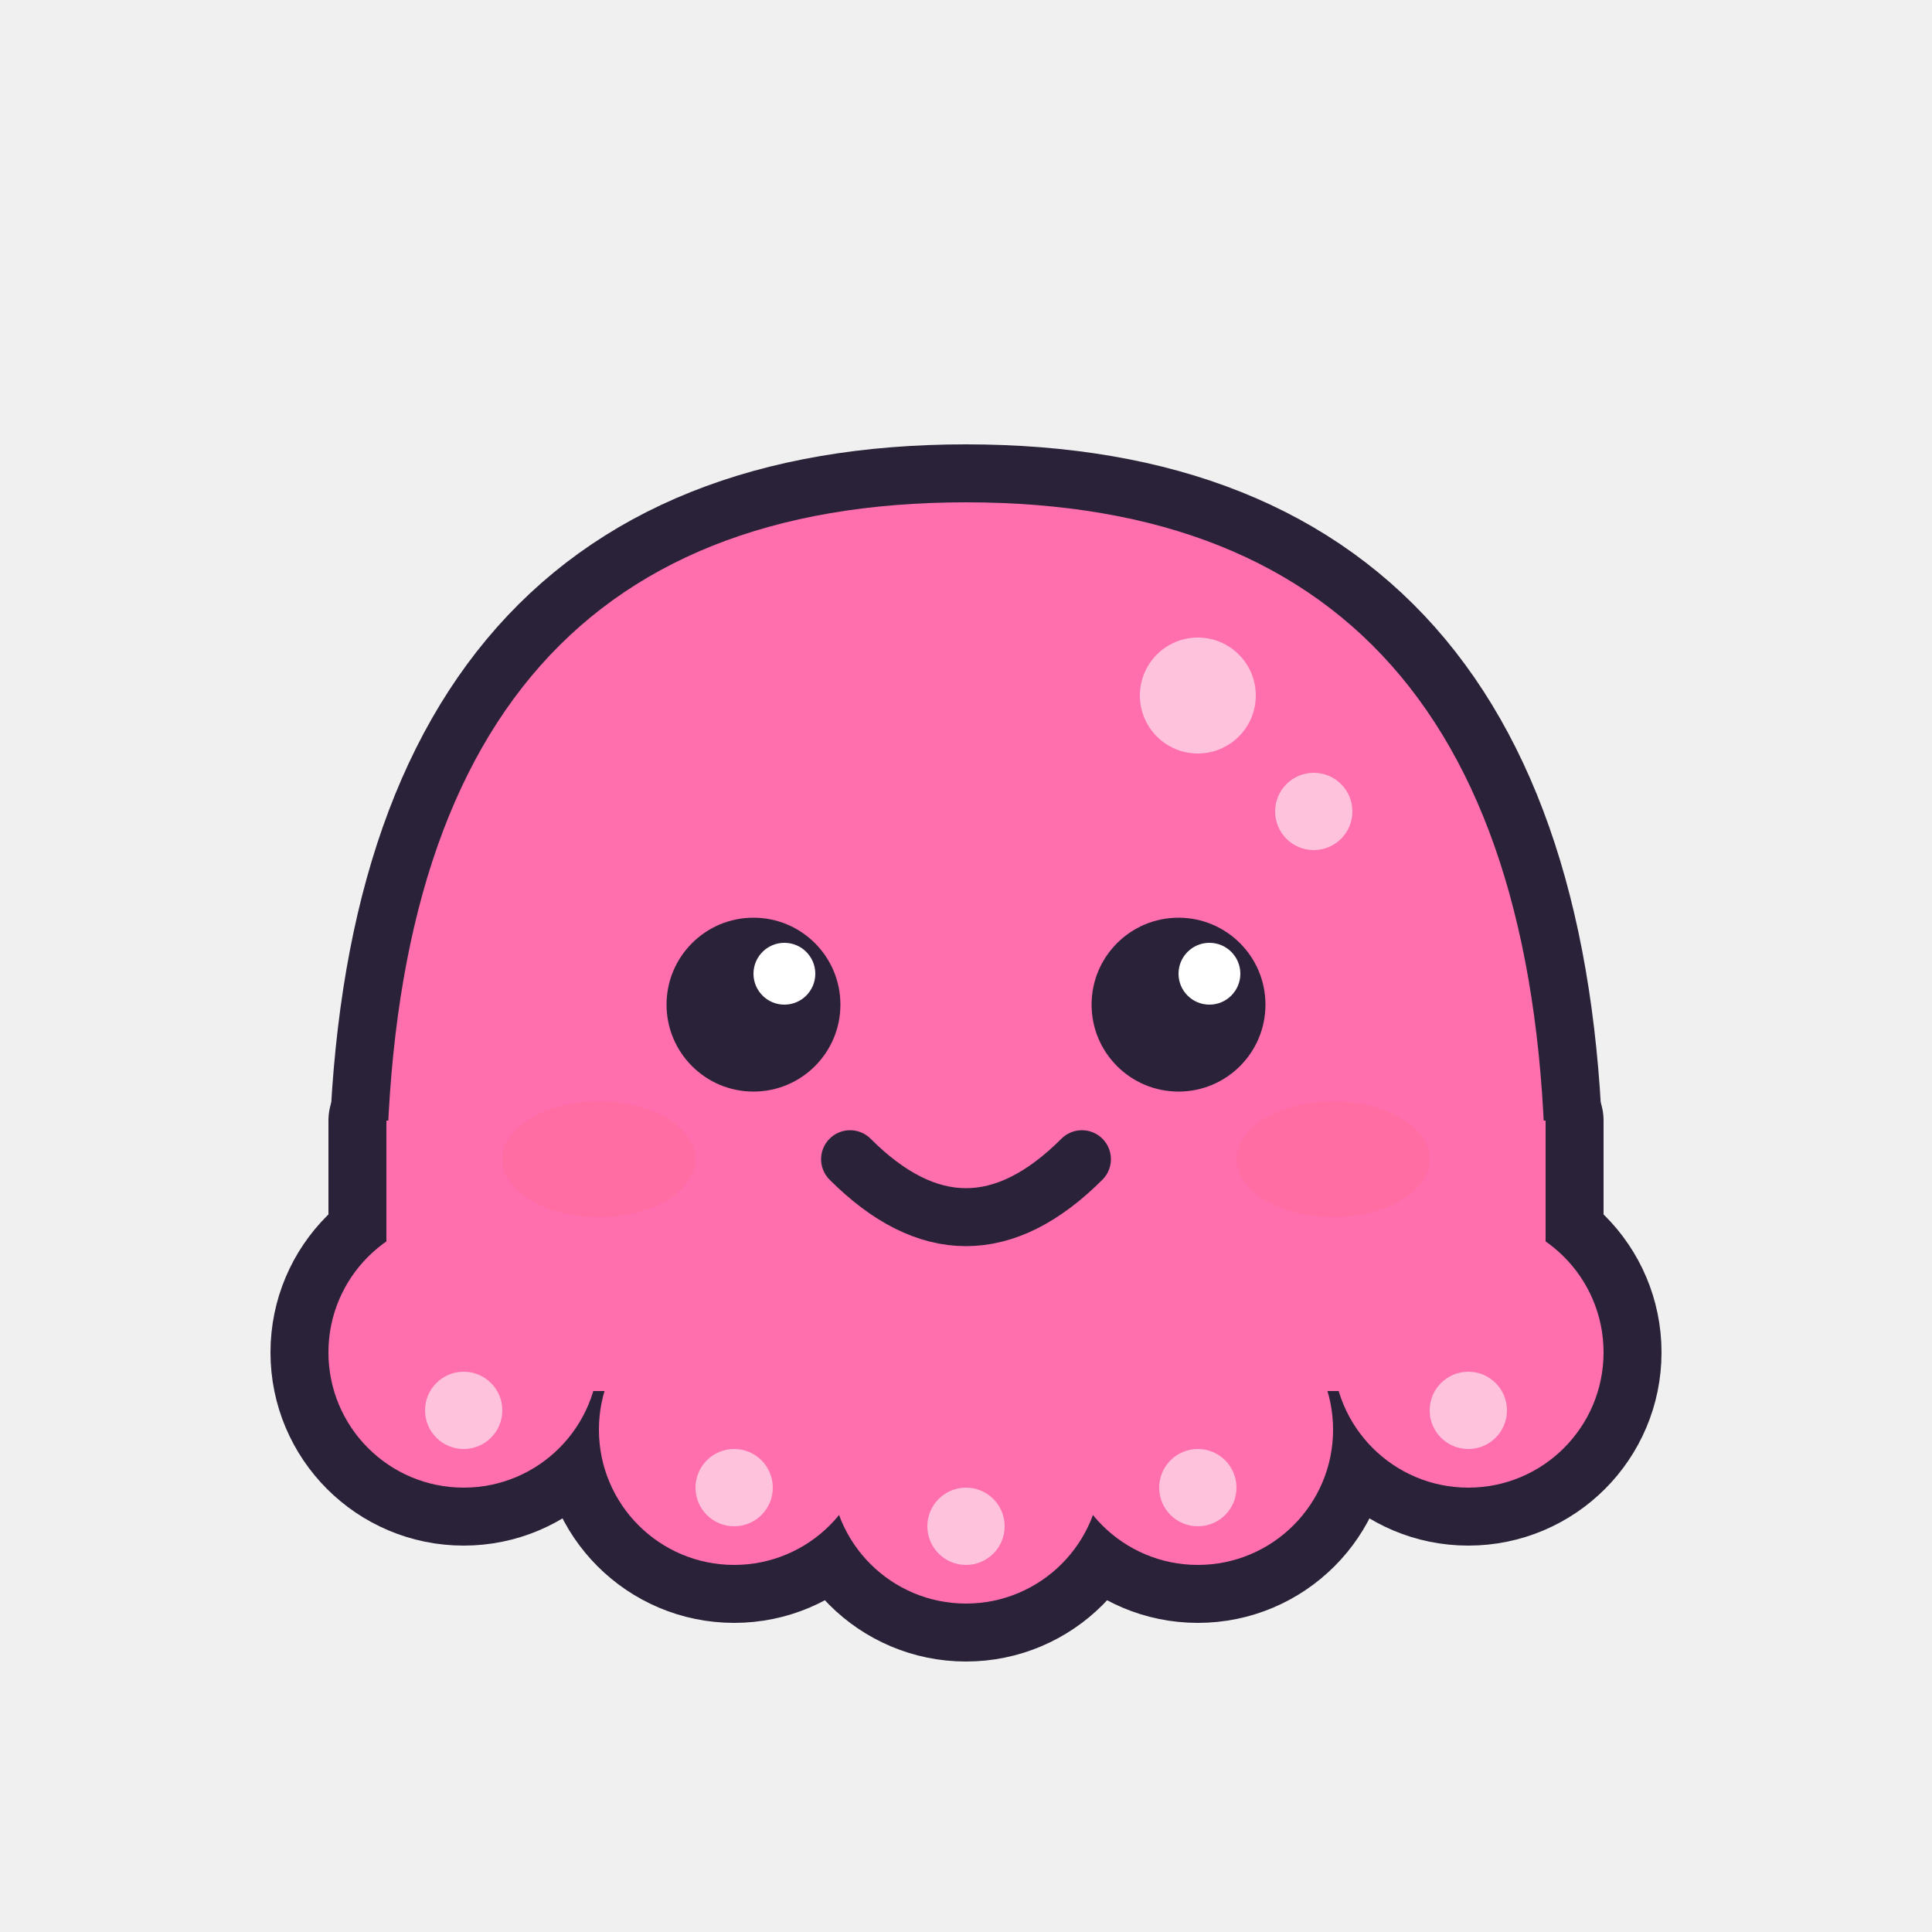
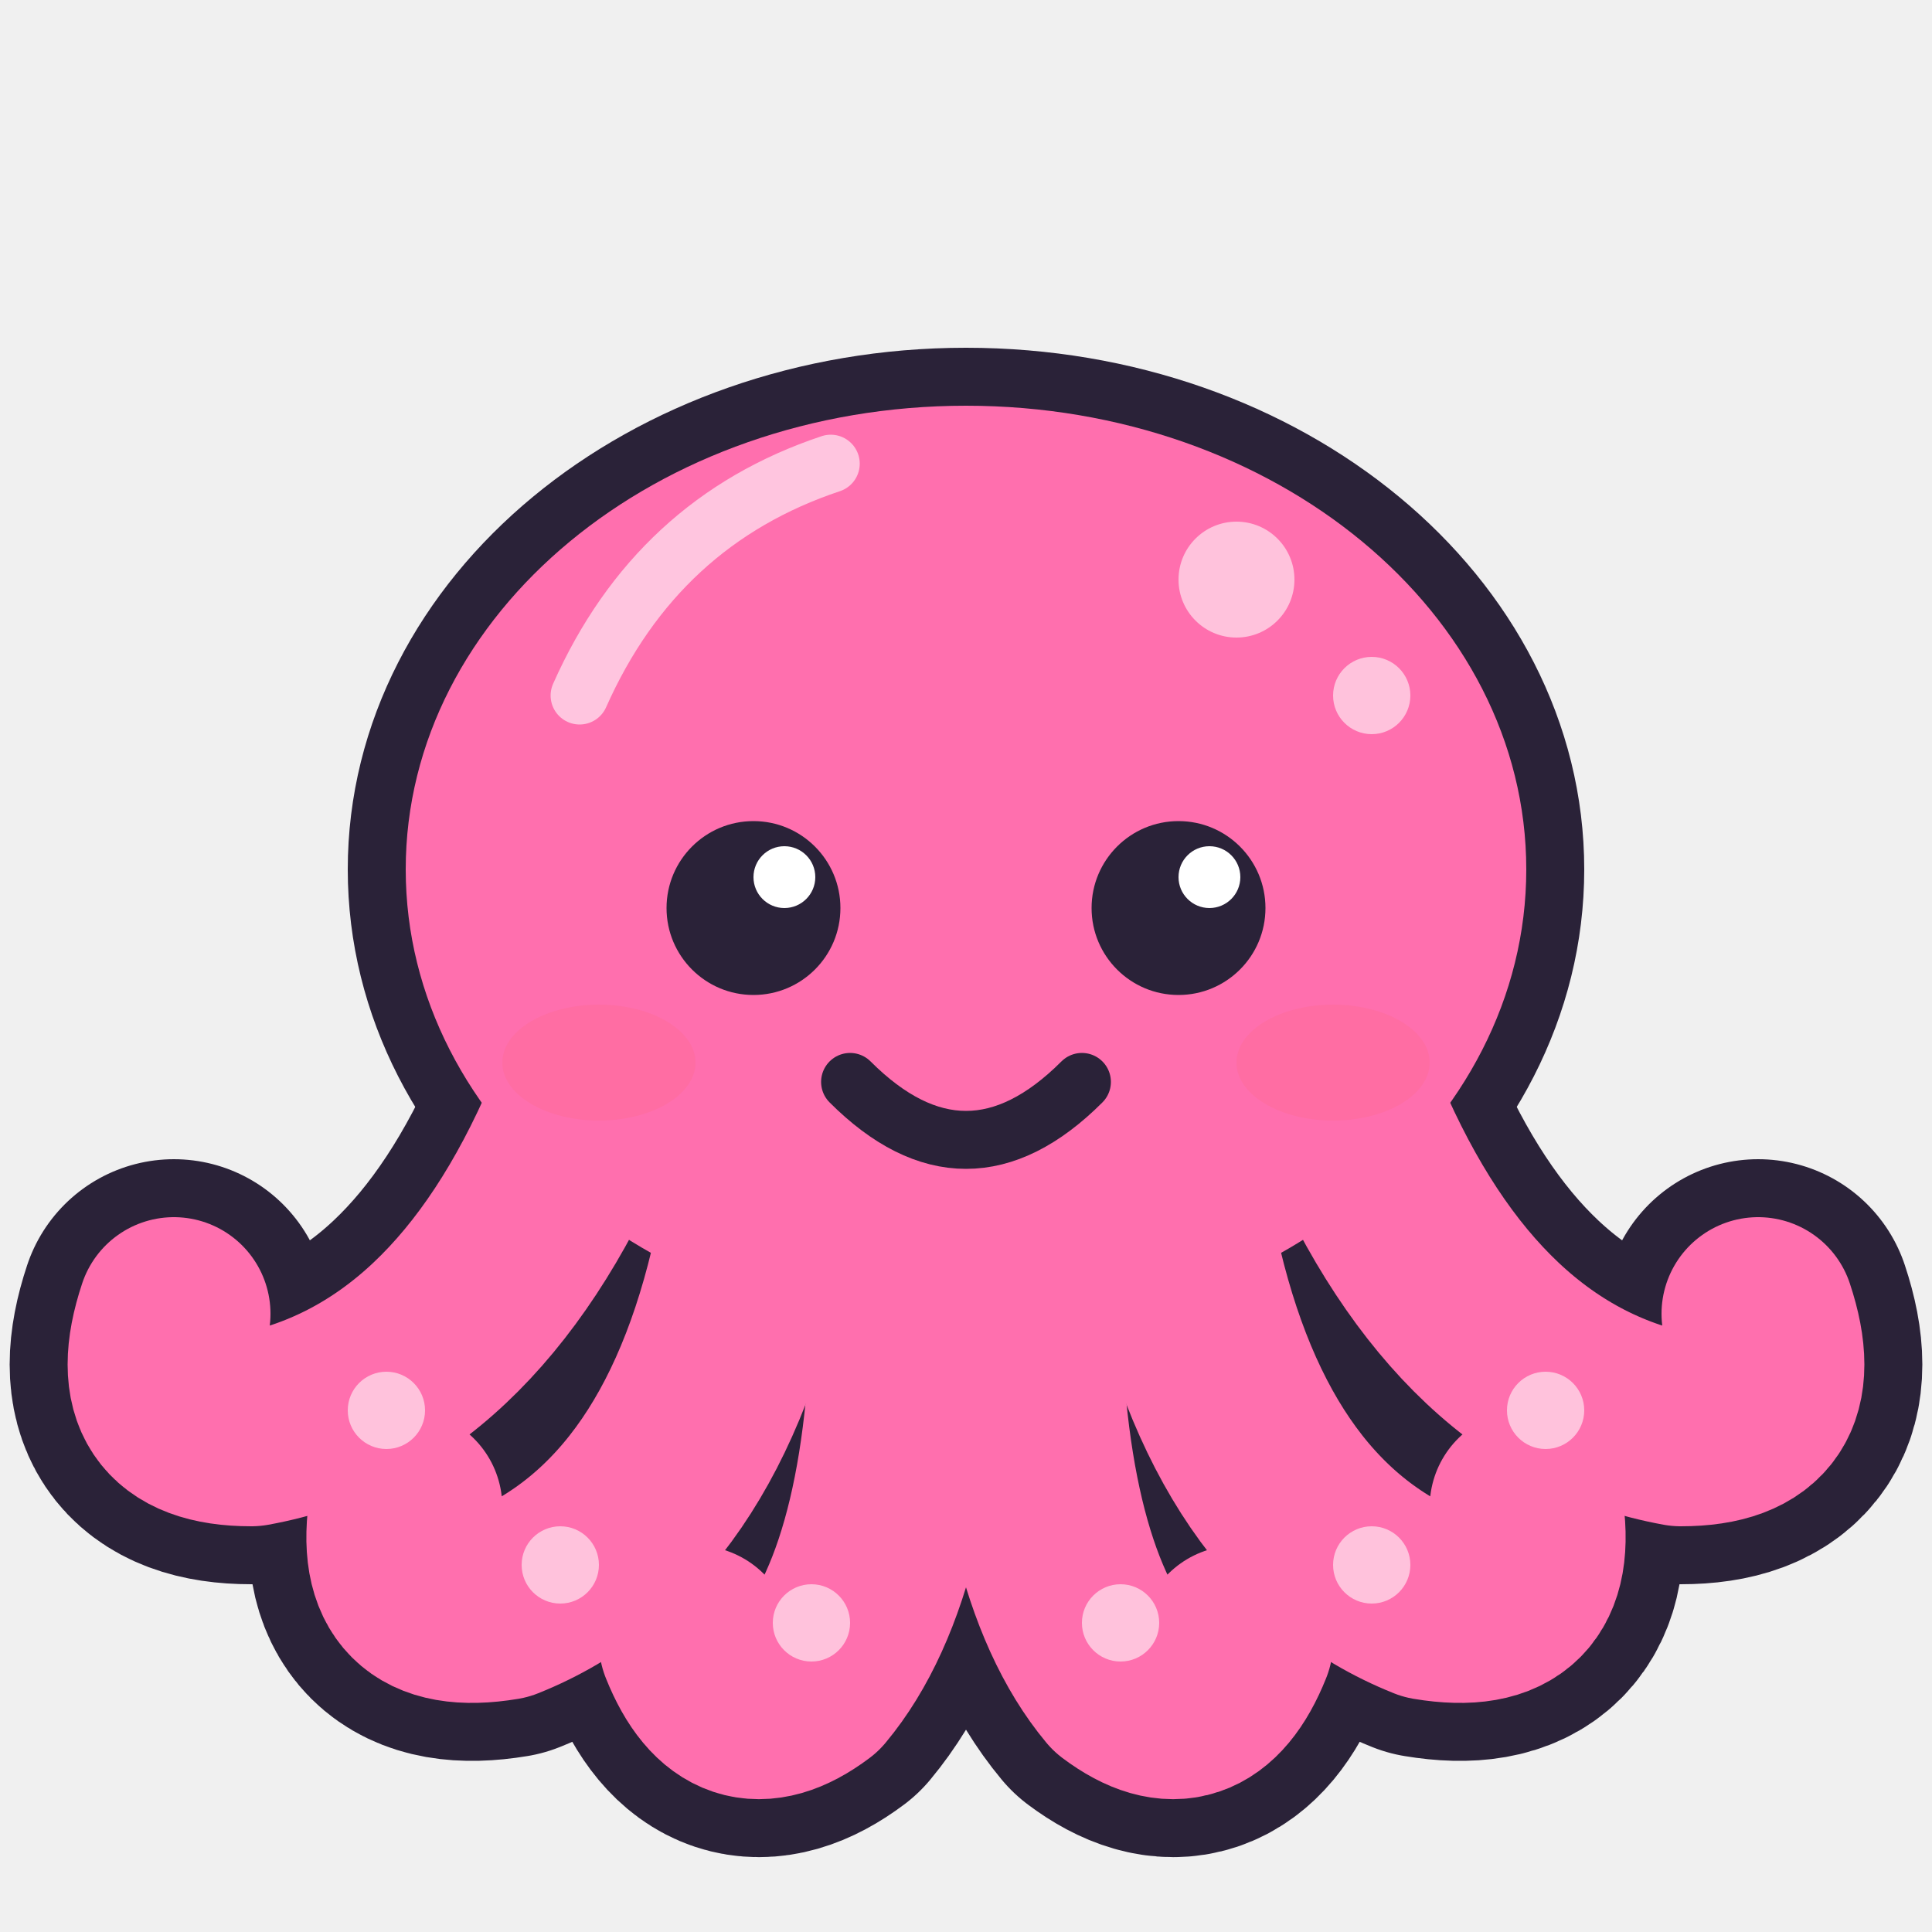
- <svg xmlns="http://www.w3.org/2000/svg" viewBox="0 0 100 100">
-   <g fill="#2a2238" stroke="#2a2238" stroke-width="6" stroke-linejoin="round">
-     <path d="M20 62q0-36 30-36t30 36z" />
-     <circle cx="24" cy="70" r="7" />
-     <circle cx="38" cy="74" r="7" />
-     <circle cx="50" cy="76" r="7" />
-     <circle cx="62" cy="74" r="7" />
-     <circle cx="76" cy="70" r="7" />
-     <rect x="20" y="58" width="60" height="14" />
+ <svg xmlns="http://www.w3.org/2000/svg" viewBox="0 0 100 100" data-eye-y="47" data-top="26">
+   <g fill="none" stroke="#2a2238" stroke-width="16" stroke-linecap="round" stroke-linejoin="round">
+     <path d="M30 58q-6 14-17 16q-6 0-4-6" />
+     <path d="M39 64q-3 15-13 19q-6 1-5-5" />
+     <path d="M47 66q0 15-5 21q-4 3-6-2" />
+     <path d="M70 58q6 14 17 16q6 0 4-6" />
+     <path d="M61 64q3 15 13 19q6 1 5-5" />
+     <path d="M53 66q0 15 5 21q4 3 6-2" />
  </g>
-   <g fill="#ff6fae">
-     <path d="M20 62q0-36 30-36t30 36z" />
-     <circle cx="24" cy="70" r="7" />
-     <circle cx="38" cy="74" r="7" />
-     <circle cx="50" cy="76" r="7" />
-     <circle cx="62" cy="74" r="7" />
-     <circle cx="76" cy="70" r="7" />
-     <rect x="20" y="58" width="60" height="14" />
+   <ellipse cx="50" cy="45" rx="29" ry="24" fill="#2a2238" stroke="#2a2238" stroke-width="6" />
+   <g fill="none" stroke="#ff6fae" stroke-width="10" stroke-linecap="round" stroke-linejoin="round">
+     <path d="M30 58q-6 14-17 16q-6 0-4-6" />
+     <path d="M39 64q-3 15-13 19q-6 1-5-5" />
+     <path d="M47 66q0 15-5 21q-4 3-6-2" />
+     <path d="M70 58q6 14 17 16q6 0 4-6" />
+     <path d="M61 64q3 15 13 19q6 1 5-5" />
+     <path d="M53 66q0 15 5 21q4 3 6-2" />
  </g>
+   <ellipse cx="50" cy="45" rx="29" ry="24" fill="#ff6fae" />
  <g fill="#ffc2dc">
-     <circle cx="24" cy="73" r="2" />
-     <circle cx="38" cy="77" r="2" />
-     <circle cx="50" cy="79" r="2" />
-     <circle cx="62" cy="77" r="2" />
-     <circle cx="76" cy="73" r="2" />
+     <circle cx="20" cy="73" r="2" />
+     <circle cx="29" cy="81" r="2" />
+     <circle cx="42" cy="84" r="2" />
+     <circle cx="80" cy="73" r="2" />
+     <circle cx="71" cy="81" r="2" />
+     <circle cx="58" cy="84" r="2" />
+     <circle cx="64" cy="30" r="3" />
+     <circle cx="71" cy="36" r="2" />
  </g>
-   <circle cx="62" cy="36" r="3" fill="#ffc2dc" />
-   <circle cx="68" cy="42" r="2" fill="#ffc2dc" />
-   <circle cx="39" cy="52" r="4.5" fill="#2a2238" />
-   <circle cx="61" cy="52" r="4.5" fill="#2a2238" />
-   <circle cx="40.6" cy="50.4" r="1.6" fill="#fff" />
-   <circle cx="62.6" cy="50.4" r="1.6" fill="#fff" />
-   <path d="M44 60q6 6 12 0" fill="none" stroke="#2a2238" stroke-width="3" stroke-linecap="round" stroke-linejoin="round" />
-   <ellipse cx="31" cy="60" rx="5" ry="3" fill="#ff6b9a" opacity=".55" />
-   <ellipse cx="69" cy="60" rx="5" ry="3" fill="#ff6b9a" opacity=".55" />
+   <path d="M30 36q4-9 13-12" fill="none" stroke="#fff" stroke-width="3" stroke-linecap="round" opacity=".6" />
+   <circle cx="39" cy="47" r="4.5" fill="#2a2238" />
+   <circle cx="61" cy="47" r="4.5" fill="#2a2238" />
+   <circle cx="40.6" cy="45.4" r="1.6" fill="#fff" />
+   <circle cx="62.6" cy="45.4" r="1.6" fill="#fff" />
+   <path d="M44 56q6 6 12 0" fill="none" stroke="#2a2238" stroke-width="3" stroke-linecap="round" stroke-linejoin="round" />
+   <ellipse cx="31" cy="55" rx="5" ry="3" fill="#ff6b9a" opacity=".55" />
+   <ellipse cx="69" cy="55" rx="5" ry="3" fill="#ff6b9a" opacity=".55" />
</svg>
